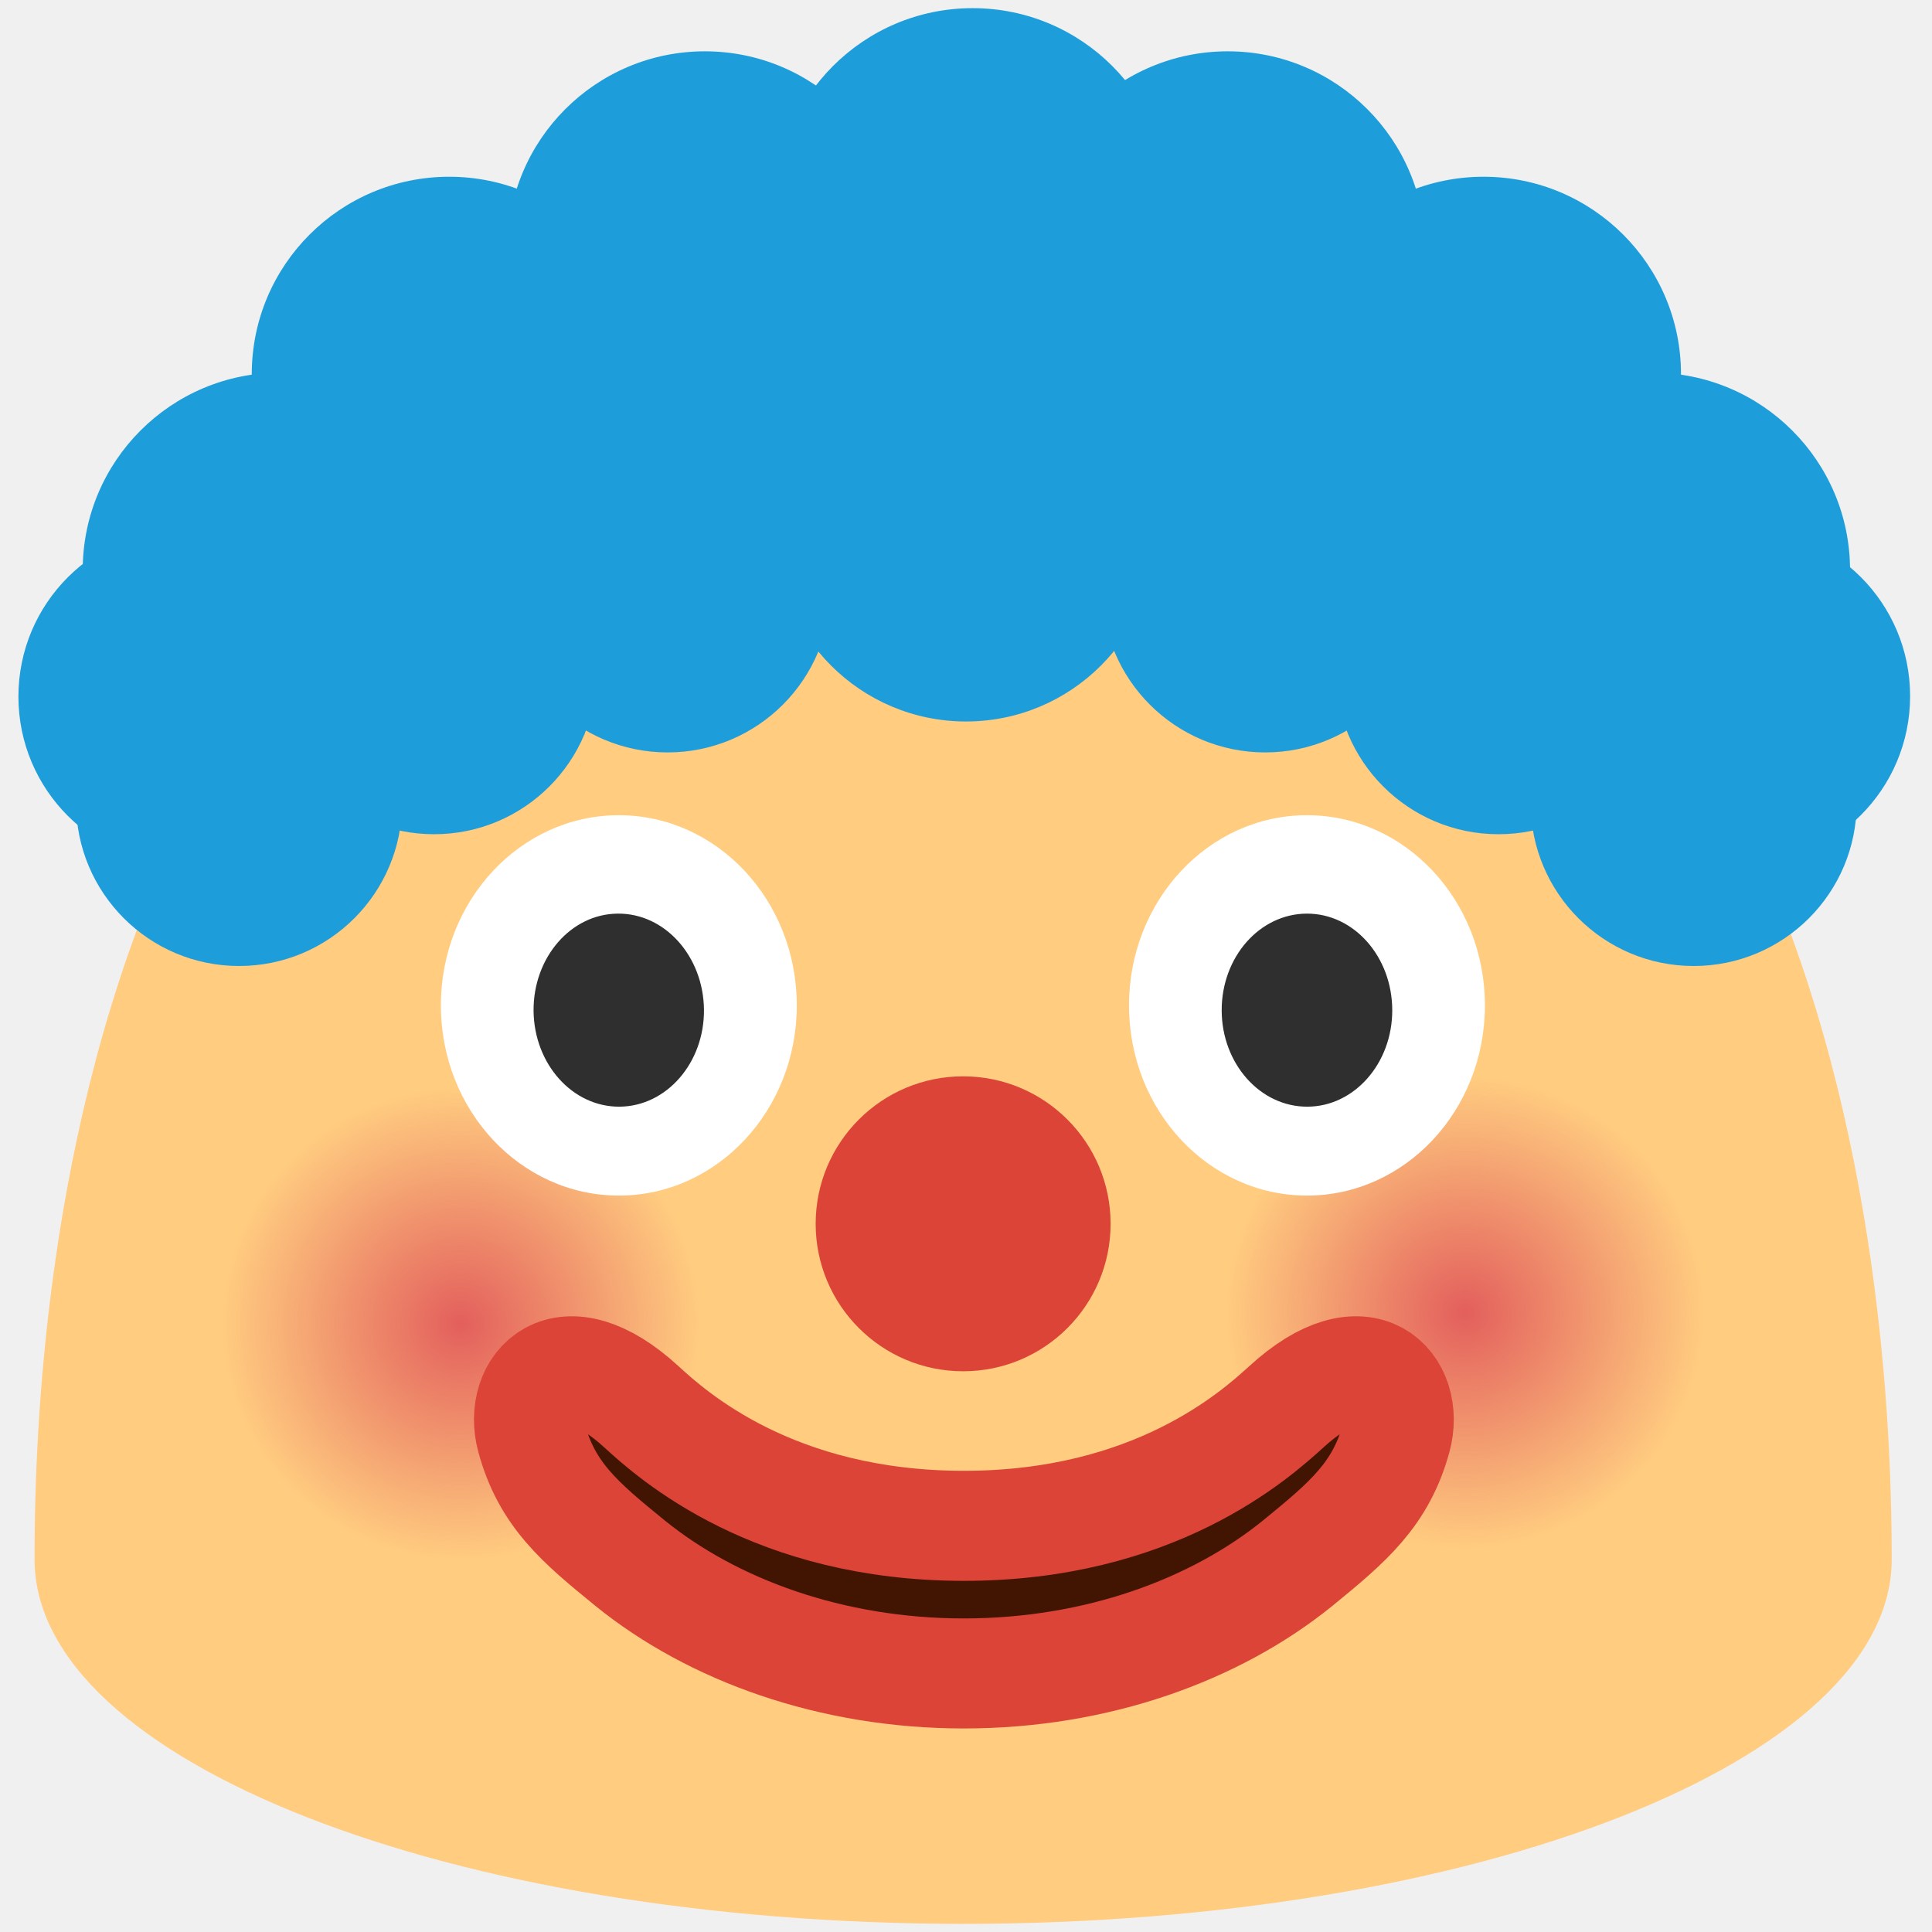
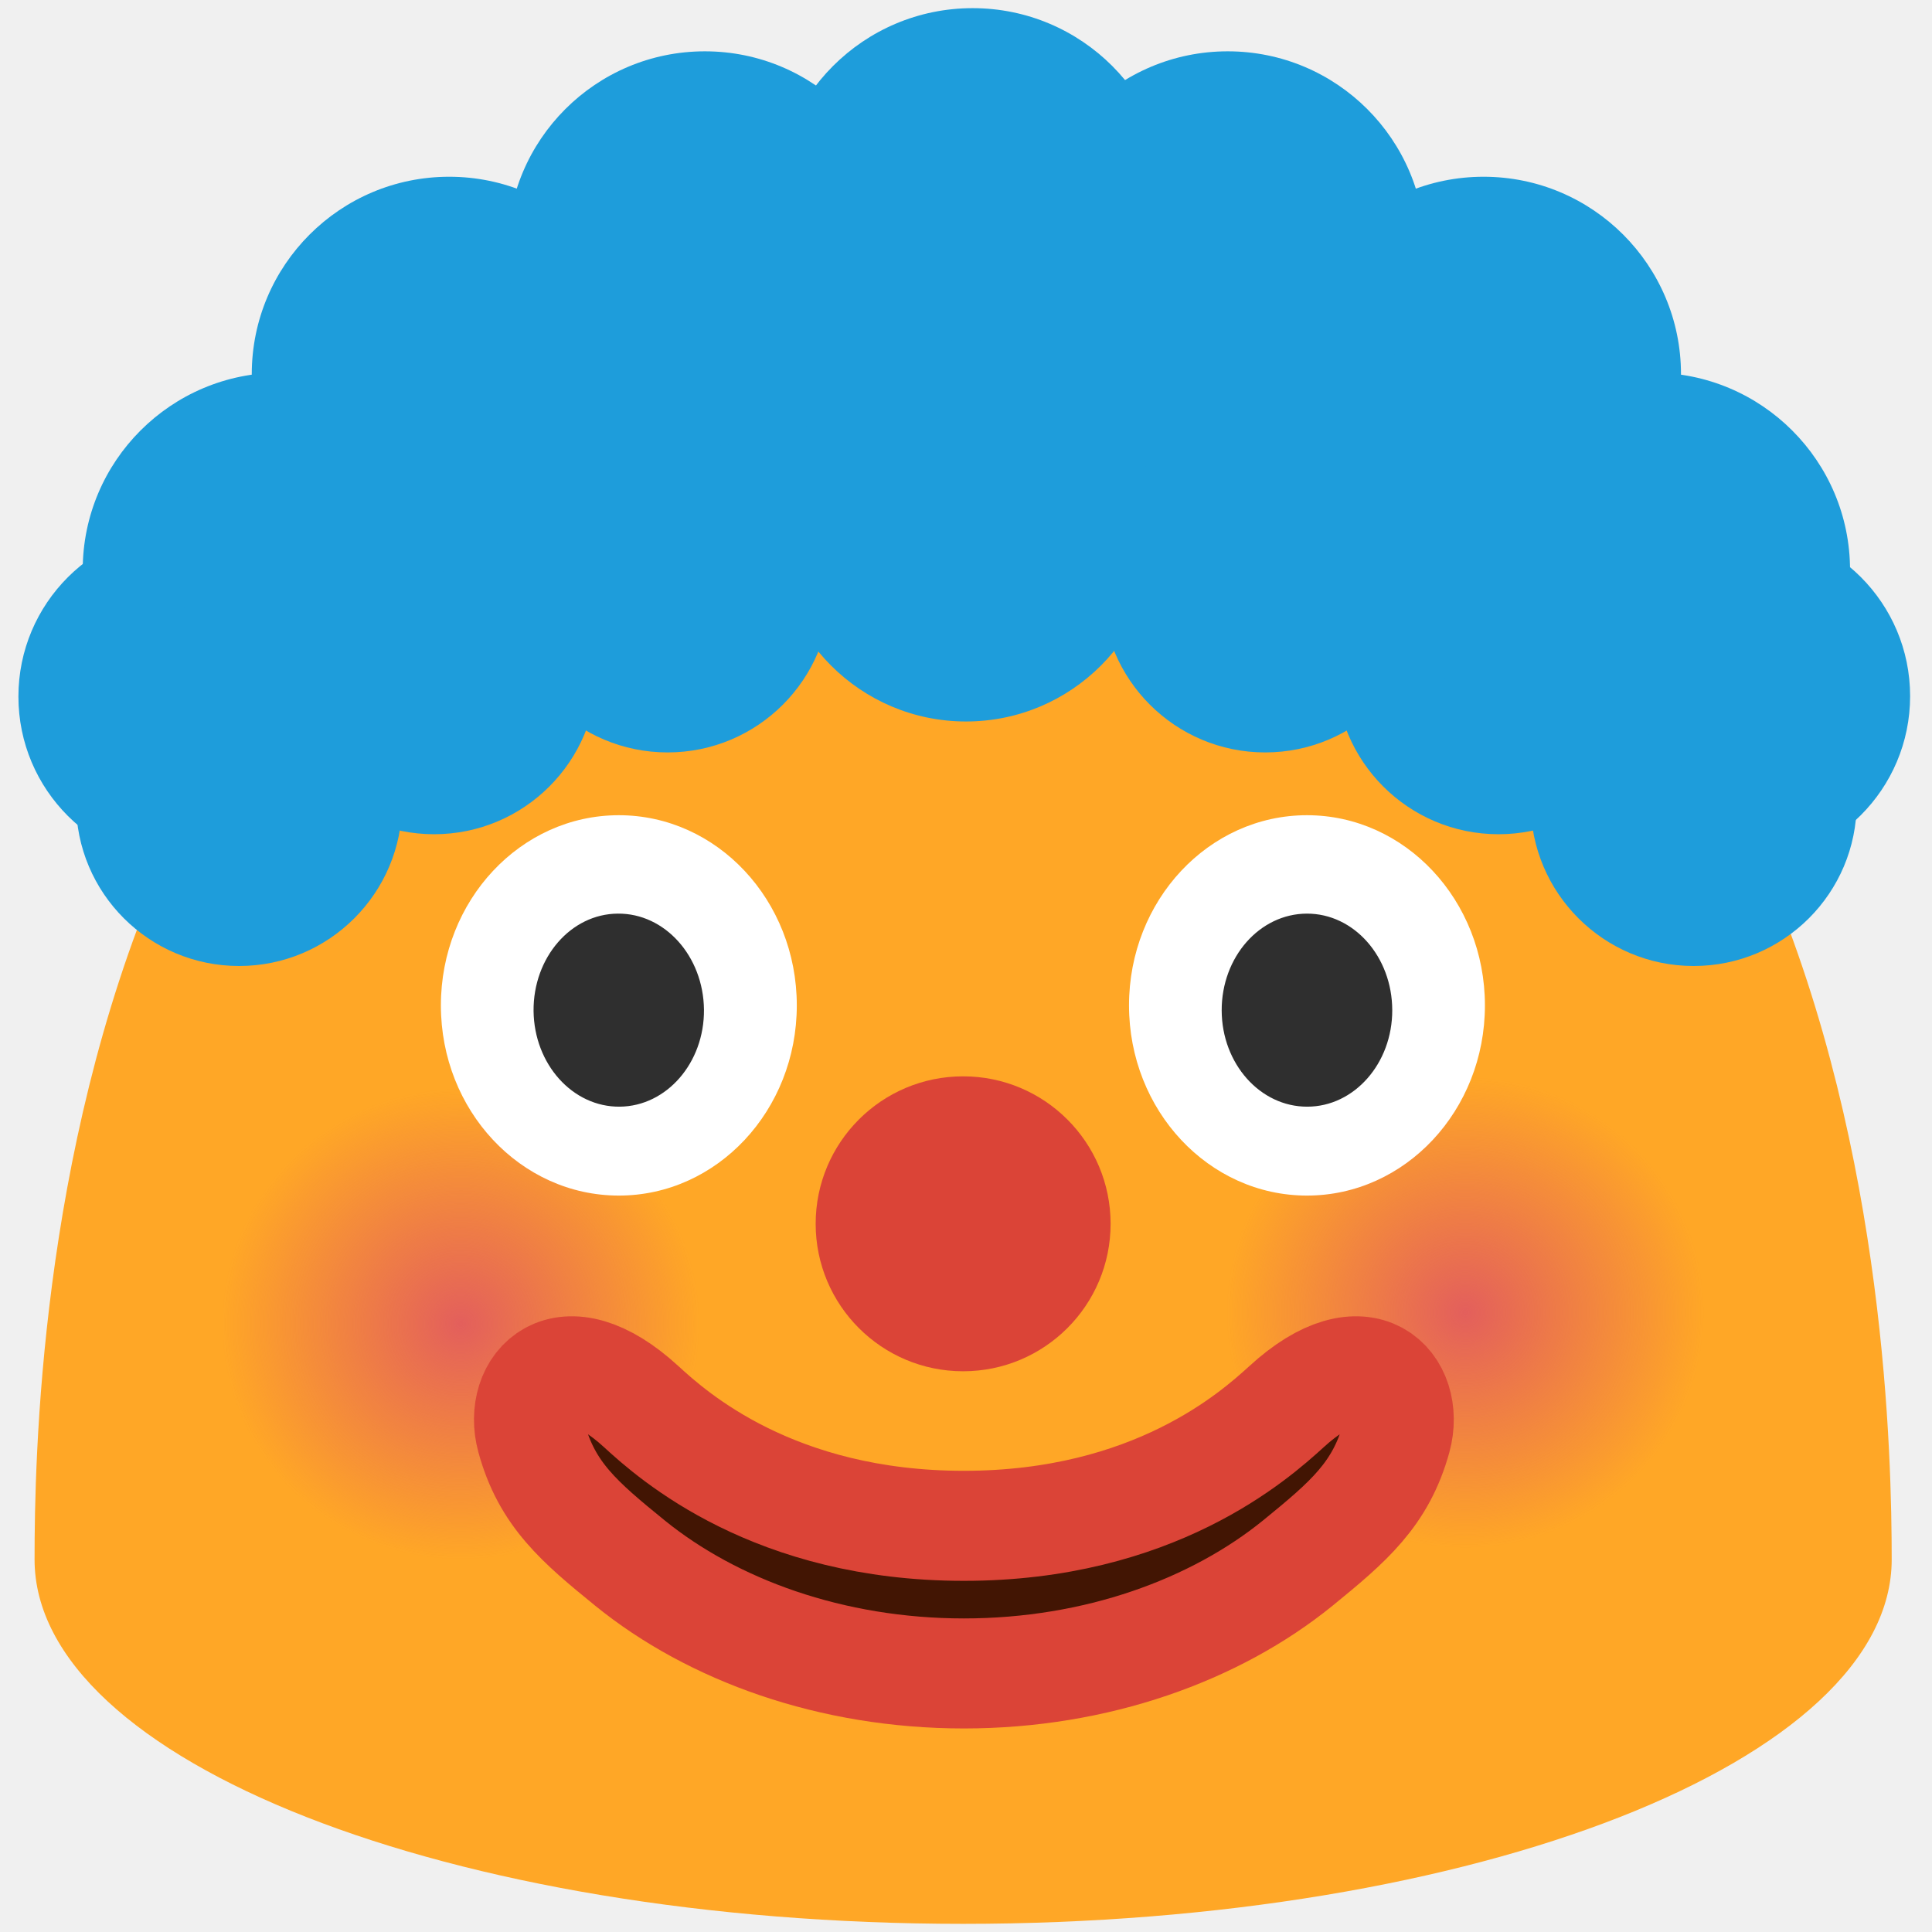
<svg xmlns="http://www.w3.org/2000/svg" width="100%" height="100%" viewBox="0 0 128 128" version="1.1" xml:space="preserve" style="fill-rule:evenodd;clip-rule:evenodd;stroke-miterlimit:10;">
-   <path d="M63.81,22.62C3.72,22.62 2.29,89.98 2.29,103.32C2.29,116.65 29.84,127.46 63.81,127.46C97.79,127.46 125.33,116.65 125.33,103.32C125.32,89.99 123.9,22.62 63.81,22.62Z" style="fill:rgb(255,204,128);fill-rule:nonzero;" />
+   <path d="M63.81,22.62C3.72,22.62 2.29,89.98 2.29,103.32C2.29,116.65 29.84,127.46 63.81,127.46C97.79,127.46 125.33,116.65 125.33,103.32C125.32,89.99 123.9,22.62 63.81,22.62Z" style="fill:rgb(255,167,38);fill-rule:nonzero;" />
  <path d="M102.49,101.65C94.26,104.6 85.19,100.44 82.2,92.32C79.22,84.21 83.44,75.23 91.66,72.26C99.86,69.31 108.96,73.49 111.96,81.6C114.94,89.72 110.7,98.7 102.49,101.65Z" style="fill:url(#_Radial1);fill-rule:nonzero;" />
  <path d="M35.94,102.41C27.71,105.36 18.64,101.2 15.65,93.08C12.67,84.97 16.89,75.99 25.11,73.02C33.31,70.07 42.41,74.25 45.41,82.36C48.39,90.48 44.15,99.46 35.94,102.41Z" style="fill:url(#_Radial2);fill-rule:nonzero;" />
  <g>
    <ellipse cx="86.59" cy="66.61" rx="11.79" ry="12.6" style="fill:white;" />
    <ellipse cx="41" cy="66.61" rx="11.79" ry="12.6" style="fill:white;" />
    <path d="M41.06,73.32C37.94,73.35 35.39,70.51 35.35,66.98C35.32,63.44 37.82,60.55 40.93,60.53C44.04,60.5 46.6,63.34 46.64,66.89C46.67,70.41 44.17,73.29 41.06,73.32ZM86.61,73.32C89.72,73.32 92.25,70.45 92.24,66.92C92.23,63.38 89.7,60.52 86.58,60.53C83.46,60.54 80.93,63.4 80.94,66.95C80.95,70.47 83.49,73.33 86.61,73.32Z" style="fill:rgb(47,47,47);fill-rule:nonzero;" />
  </g>
  <circle cx="63.81" cy="81.08" r="9.77" style="fill:rgb(219,68,55);" />
  <path d="M63.86,110.87C55.07,110.87 47.2,107.99 41.74,103.56C38.38,100.83 36.23,99 35.21,95.25C34.3,91.92 37.26,88.4 42.49,93.2C44.59,95.13 51.28,101.09 63.86,101.09C76.44,101.09 83.12,95.12 85.23,93.2C90.46,88.4 93.42,91.92 92.51,95.25C91.48,99 89.34,100.82 85.98,103.56C80.52,107.99 72.65,110.87 63.86,110.87Z" style="fill:rgb(66,21,3);fill-rule:nonzero;stroke:rgb(219,68,55);stroke-width:7.29px;" />
  <g>
    <circle cx="15.84" cy="53.2" r="10.8" style="fill:rgb(30,157,219);" />
    <circle cx="12.4" cy="46.15" r="11.18" style="fill:rgb(30,157,219);" />
    <circle cx="18.56" cy="37.77" r="13.08" style="fill:rgb(30,157,219);" />
    <circle cx="28.76" cy="44.47" r="10.8" style="fill:rgb(30,157,219);" />
    <circle cx="23.58" cy="36.93" r="11.85" style="fill:rgb(30,157,219);" />
    <circle cx="29.76" cy="24.79" r="13.08" style="fill:rgb(30,157,219);" />
    <circle cx="44.23" cy="39.05" r="10.8" style="fill:rgb(30,157,219);" />
    <circle cx="40.02" cy="26.51" r="11.85" style="fill:rgb(30,157,219);" />
    <circle cx="46.7" cy="16.48" r="13.08" style="fill:rgb(30,157,219);" />
    <circle cx="112.21" cy="53.2" r="10.8" style="fill:rgb(30,157,219);" />
    <circle cx="115.39" cy="46.12" r="11.16" style="fill:rgb(30,157,219);" />
    <circle cx="109.49" cy="37.77" r="13.08" style="fill:rgb(30,157,219);" />
    <circle cx="99.28" cy="44.47" r="10.8" style="fill:rgb(30,157,219);" />
    <circle cx="104.46" cy="36.93" r="11.85" style="fill:rgb(30,157,219);" />
    <circle cx="98.29" cy="24.79" r="13.08" style="fill:rgb(30,157,219);" />
    <circle cx="83.82" cy="39.05" r="10.8" style="fill:rgb(30,157,219);" />
    <circle cx="88.03" cy="26.51" r="11.85" style="fill:rgb(30,157,219);" />
    <circle cx="81.34" cy="16.48" r="13.08" style="fill:rgb(30,157,219);" />
    <circle cx="64.44" cy="13.62" r="13.08" style="fill:rgb(30,157,219);" />
    <circle cx="64.44" cy="27.19" r="16.12" style="fill:rgb(30,157,219);" />
    <g transform="matrix(1,0,0,1,-0.44,0)">
      <circle cx="64.44" cy="35.16" r="12.64" style="fill:rgb(30,157,219);" />
    </g>
  </g>
  <defs>
    <radialGradient id="_Radial1" cx="0" cy="0" r="1" gradientUnits="userSpaceOnUse" gradientTransform="matrix(15.8344,0,0,15.6421,97.0788,86.9562)">
      <stop offset="0" style="stop-color:rgb(227,95,92);stop-opacity:1" />
      <stop offset="1" style="stop-color:rgb(227,95,92);stop-opacity:0" />
    </radialGradient>
    <radialGradient id="_Radial2" cx="0" cy="0" r="1" gradientUnits="userSpaceOnUse" gradientTransform="matrix(15.8344,0,0,15.6421,30.5288,87.7162)">
      <stop offset="0" style="stop-color:rgb(227,95,92);stop-opacity:1" />
      <stop offset="1" style="stop-color:rgb(227,95,92);stop-opacity:0" />
    </radialGradient>
  </defs>
</svg>
